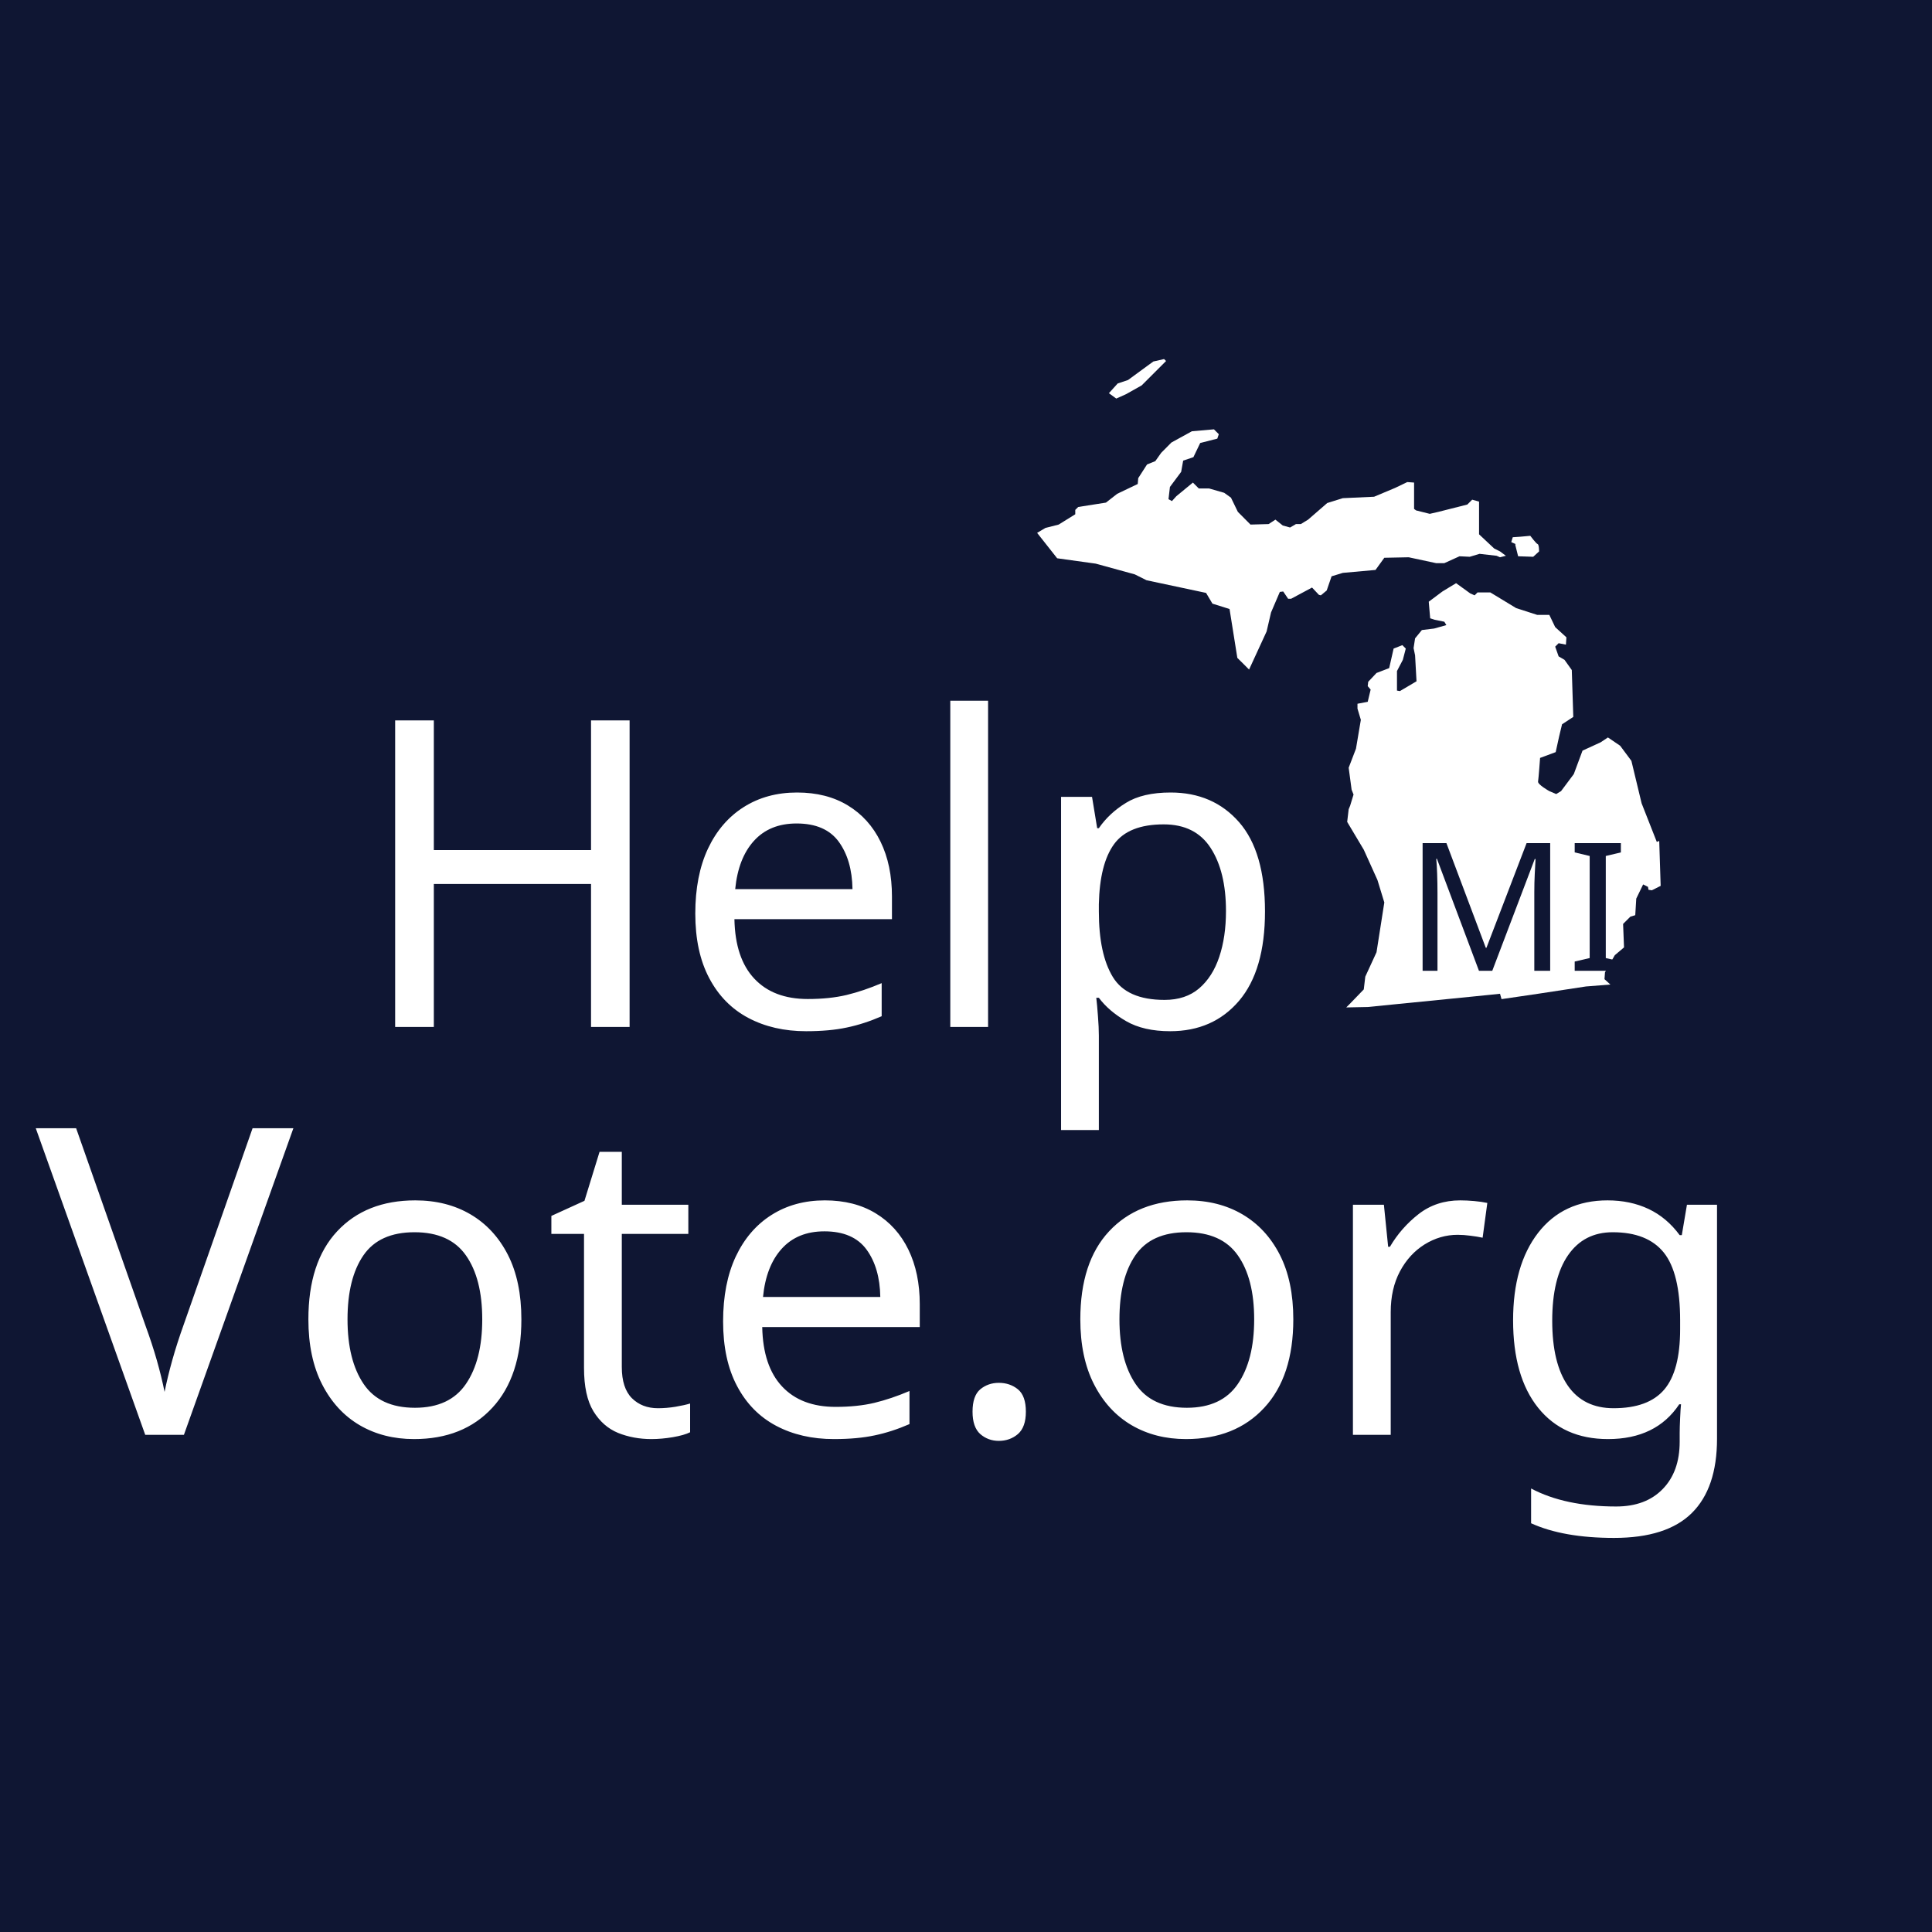
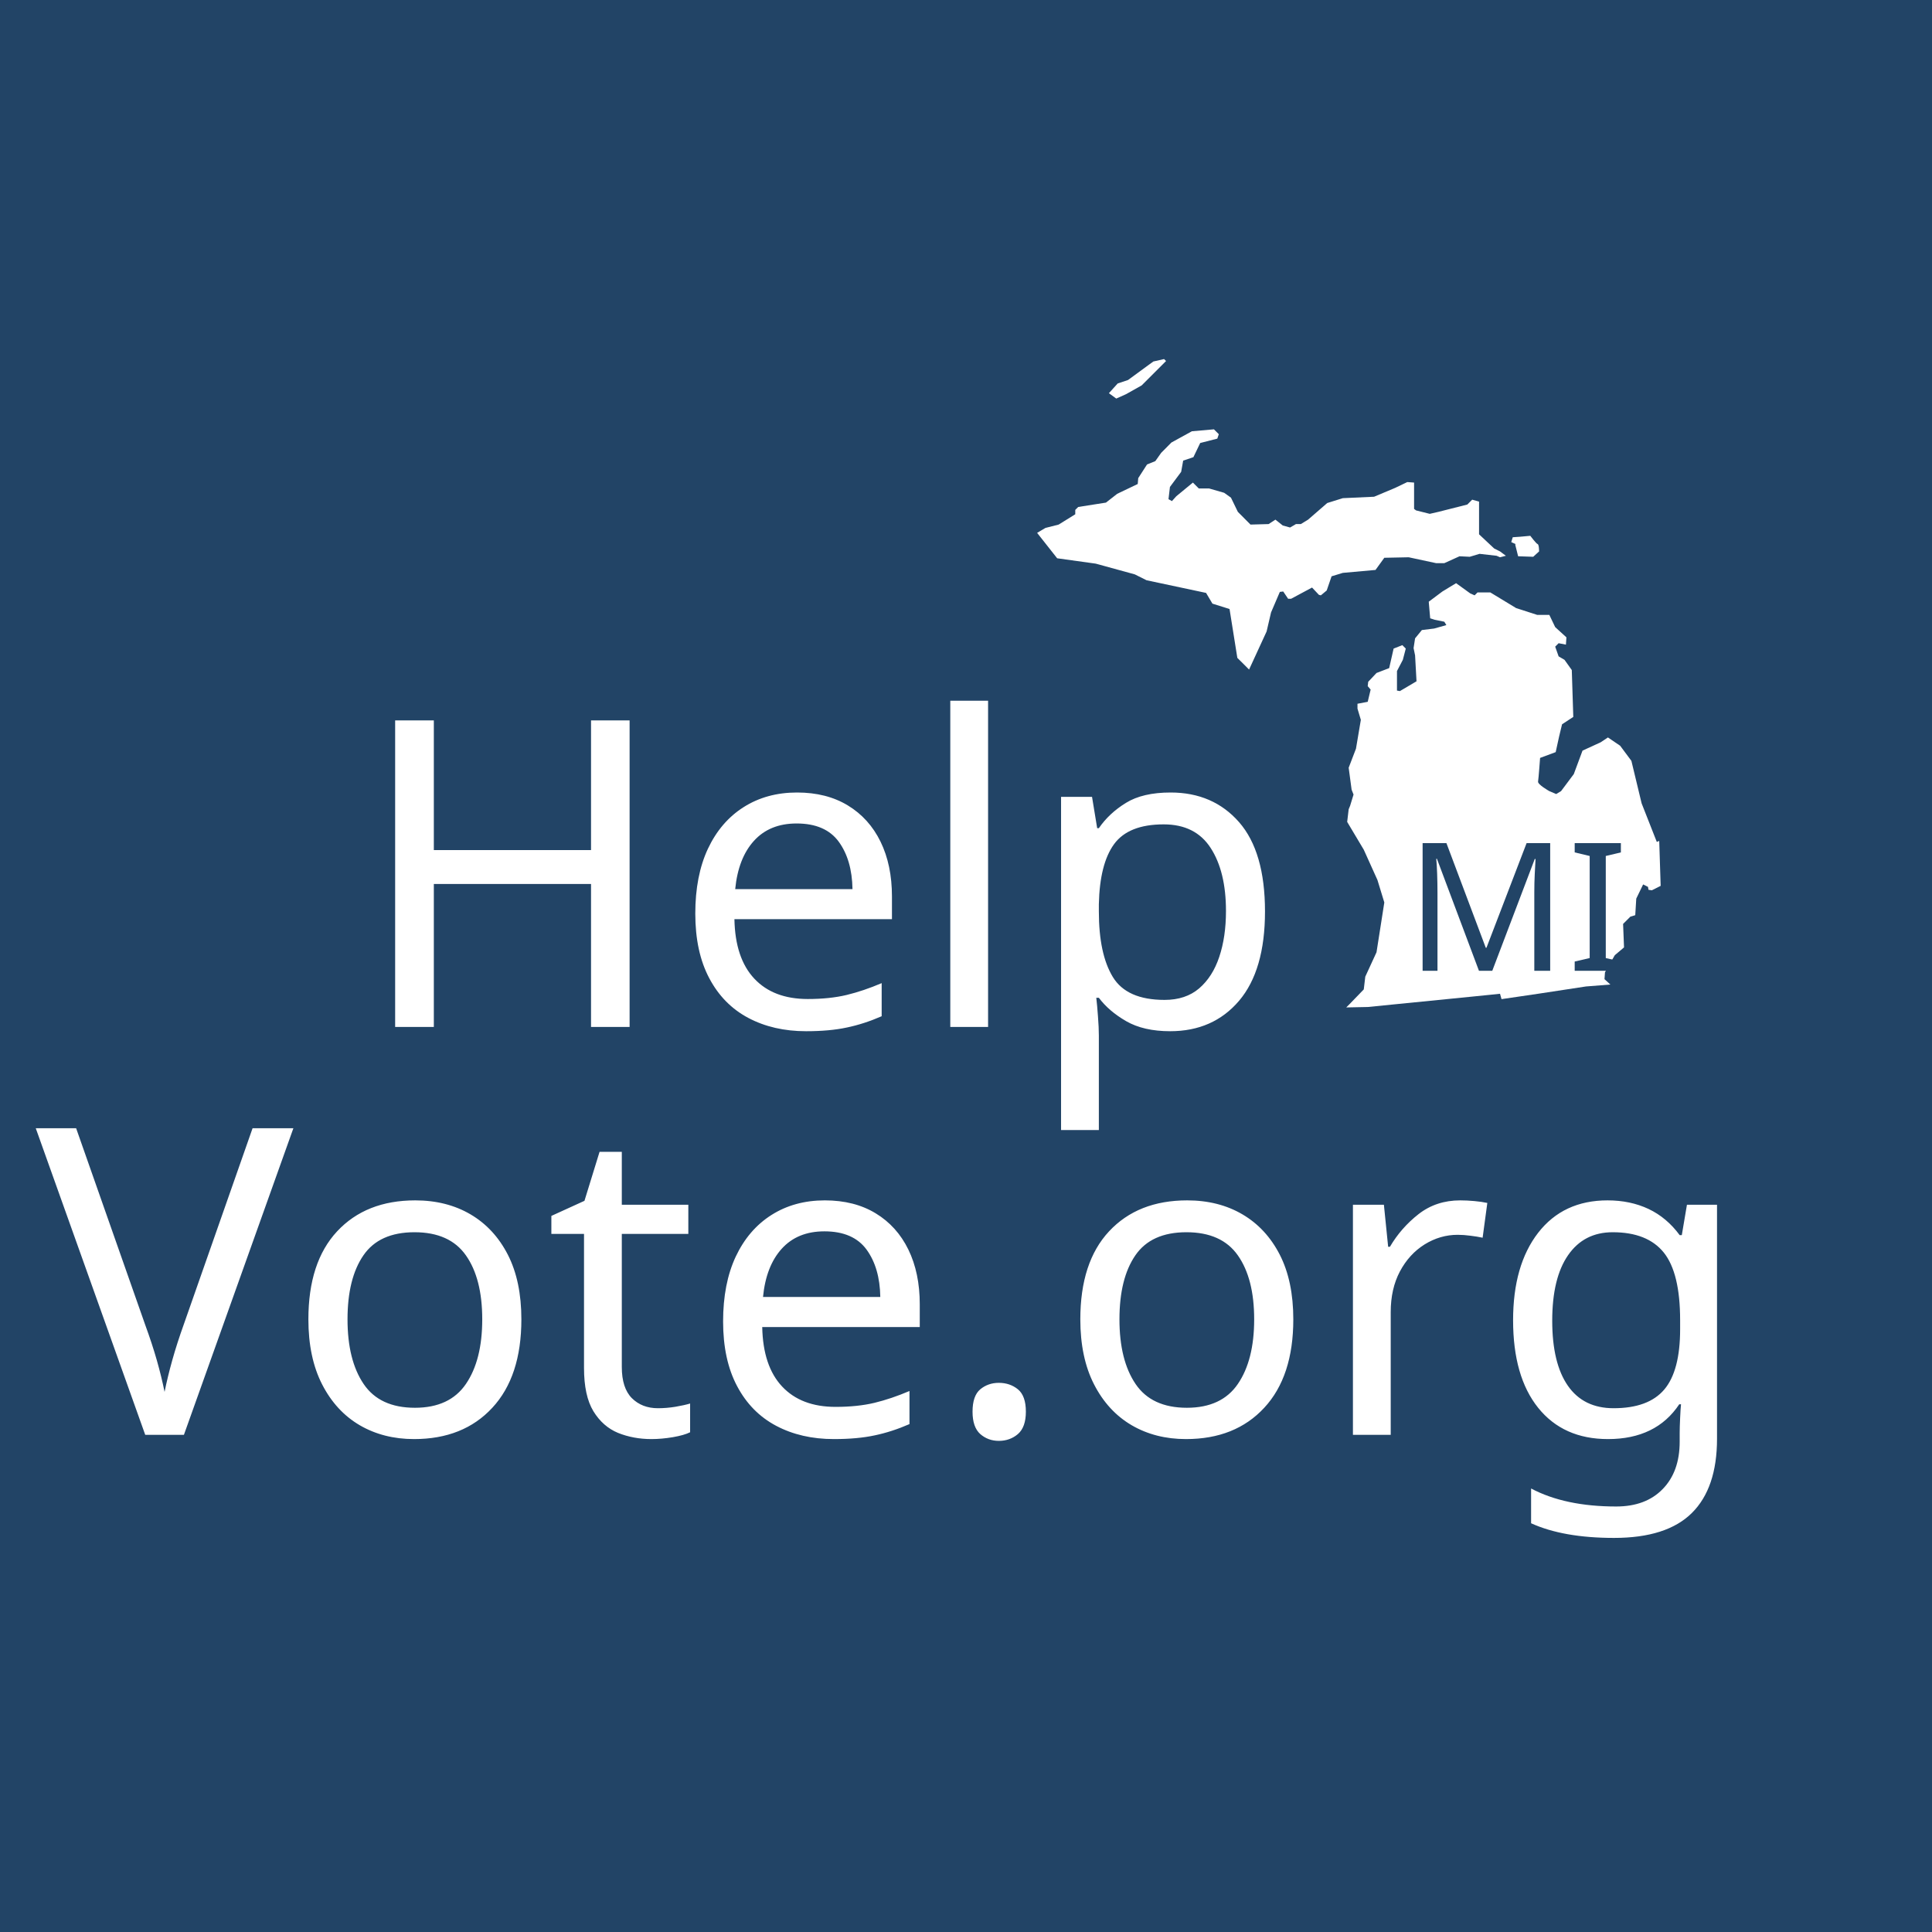
<svg xmlns="http://www.w3.org/2000/svg" version="1.1" width="270" height="270">
-   <rect fill="#0f1633" width="270" height="270" />
+   <rect fill="#224466" width="270" height="270" />
  <g transform="translate(5 49)">
    <g transform="translate(47)">
      <path fill="#ffffff" d="M 102.97,5.95 104.20,4.59 105.64,4.11 109.18,1.52 110.68,1.18 110.96,1.45 107.55,4.86 105.36,6.09 104.00,6.70 102.97,5.95 z M 159.75,27.10 160.16,28.74 162.27,28.81 163.09,28.06 C 163.09,28.06 163.09,27.11 162.89,27.04 162.68,26.97 161.86,25.88 161.86,25.88 L 160.43,26.01 159.41,26.08 159.20,26.76 159.82,27.04 z M 179.54,68.66 177.42,63.27 175.99,57.33 174.42,55.22 172.71,54.06 171.69,54.74 169.16,55.90 167.94,59.18 166.16,61.56 165.48,61.97 164.52,61.56 C 164.52,61.56 162.82,60.61 162.95,60.20 163.02,59.79 163.23,56.92 163.23,56.92 L 165.41,56.11 165.89,53.92 166.30,52.22 167.87,51.19 167.66,44.64 166.64,43.21 165.82,42.73 165.34,41.37 165.82,40.89 166.84,41.09 166.91,40.07 165.34,38.64 164.52,36.93 162.82,36.93 159.88,35.98 156.27,33.79 154.49,33.79 154.08,34.20 153.47,33.93 151.49,32.50 149.58,33.66 147.67,35.09 147.87,37.41 148.49,37.61 149.85,37.89 150.13,38.36 148.42,38.84 146.71,39.05 145.76,40.21 145.55,41.57 145.76,42.59 145.96,46.21 143.64,47.58 143.23,47.51 143.23,44.78 144.05,43.21 144.46,41.64 143.98,41.16 142.76,41.64 142.14,44.37 140.37,45.05 139.21,46.28 139.14,46.89 139.55,47.37 139.14,49.08 137.71,49.35 137.71,50.03 138.18,51.60 137.50,55.63 136.48,58.29 136.89,61.36 137.16,62.04 136.68,63.61 136.48,64.09 136.27,65.86 138.59,69.75 140.50,73.98 141.46,77.12 140.98,80.19 140.37,84.08 138.80,87.49 138.59,89.27 136.61,91.32 136.14,91.79 139.14,91.73 153.61,90.29 157.63,89.88 157.84,90.63 162.95,89.88 169.64,88.86 173.05,88.59 172.23,87.84 172.30,86.88 173.67,84.49 174.96,83.40 174.83,80.12 175.85,79.10 176.53,78.90 176.67,76.58 177.63,74.60 178.31,74.94 178.38,75.35 178.85,75.42 180.08,74.80 179.88,68.52 z M 92.94,25.47 94.10,24.78 95.95,24.31 98.27,22.87 98.27,22.26 98.68,21.85 102.56,21.24 104.13,20.01 107.00,18.64 107.07,17.82 108.30,15.91 109.46,15.44 110.28,14.28 111.71,12.84 114.57,11.27 117.65,11.00 118.33,11.68 118.12,12.30 115.73,12.91 114.78,14.89 113.35,15.37 113.07,16.94 111.50,19.05 111.30,20.76 111.78,21.03 112.39,20.35 114.71,18.44 115.53,19.26 116.96,19.26 119.08,19.87 120.03,20.55 120.99,22.53 122.76,24.31 125.29,24.24 126.24,23.62 127.27,24.44 128.29,24.72 129.11,24.24 129.79,24.24 130.81,23.62 133.48,21.30 135.66,20.62 140.03,20.42 142.96,19.19 144.67,18.37 145.62,18.44 145.62,22.12 145.90,22.33 147.81,22.81 149.03,22.53 153.06,21.51 153.74,20.83 154.70,21.10 154.70,25.67 156.81,27.65 157.63,28.06 158.45,28.67 157.63,28.88 157.15,28.67 154.77,28.40 153.40,28.81 151.97,28.74 149.85,29.70 148.69,29.70 144.87,28.88 141.46,28.95 140.23,30.65 135.66,31.06 134.09,31.54 133.41,33.52 132.59,34.20 132.32,34.13 131.36,33.11 128.43,34.68 128.02,34.68 127.33,33.66 126.86,33.72 125.63,36.59 125.01,39.25 122.56,44.57 121.81,43.82 120.92,42.94 119.83,36.11 117.44,35.36 116.55,33.86 108.23,32.09 106.59,31.27 101.13,29.77 95.74,29.02 92.94,25.47 z" />
      <text x="-2.59" y="94.52" style="font-size:60px;font-style:normal;font-variant:normal;font-weight:normal;font-stretch:normal;line-height:125%;letter-spacing:0px;word-spacing:0px;fill:#ffffff;fill-opacity:1;stroke:none;font-family:Finger Paint;-inkscape-font-specification:Finger Paint">
        <tspan x="-2.59" y="94.52">Help</tspan>
      </text>
-       <text x="144.39" y="86.67" style="font-size:30px;font-style:normal;font-weight:normal;line-height:125%;letter-spacing:0px;word-spacing:0px;fill:#0f1633;fill-opacity:1;stroke:none;font-family:Sans">
-         <tspan x="144.39" y="86.67" rotate="348 348 0" style="font-size:25px;font-style:normal;font-variant:normal;font-weight:normal;font-stretch:normal;fill:#0f1633;fill-opacity:1;font-family:Finger Paint;-inkscape-font-specification:Finger Paint">MI</tspan>
+       <text x="144.39" y="86.67" style="font-size:30px;font-style:normal;font-weight:normal;line-height:125%;letter-spacing:0px;word-spacing:0px;fill:#224466;fill-opacity:1;stroke:none;font-family:Sans">
+         <tspan x="144.39" y="86.67" rotate="348 348 0" style="font-size:25px;font-style:normal;font-variant:normal;font-weight:normal;font-stretch:normal;fill:#224466;fill-opacity:1;font-family:Finger Paint;-inkscape-font-specification:Finger Paint">MI</tspan>
      </text>
    </g>
    <text transform="translate(-184.68 57)" x="184.68" y="94.52" style="font-size:60px;font-style:normal;font-variant:normal;font-weight:normal;font-stretch:normal;line-height:125%;letter-spacing:0px;word-spacing:0px;fill:#ffffff;fill-opacity:1;stroke:none;font-family:Finger Paint;-inkscape-font-specification:Finger Paint">
      <tspan x="184.68" y="94.52">Vote.org</tspan>
    </text>
  </g>
</svg>
